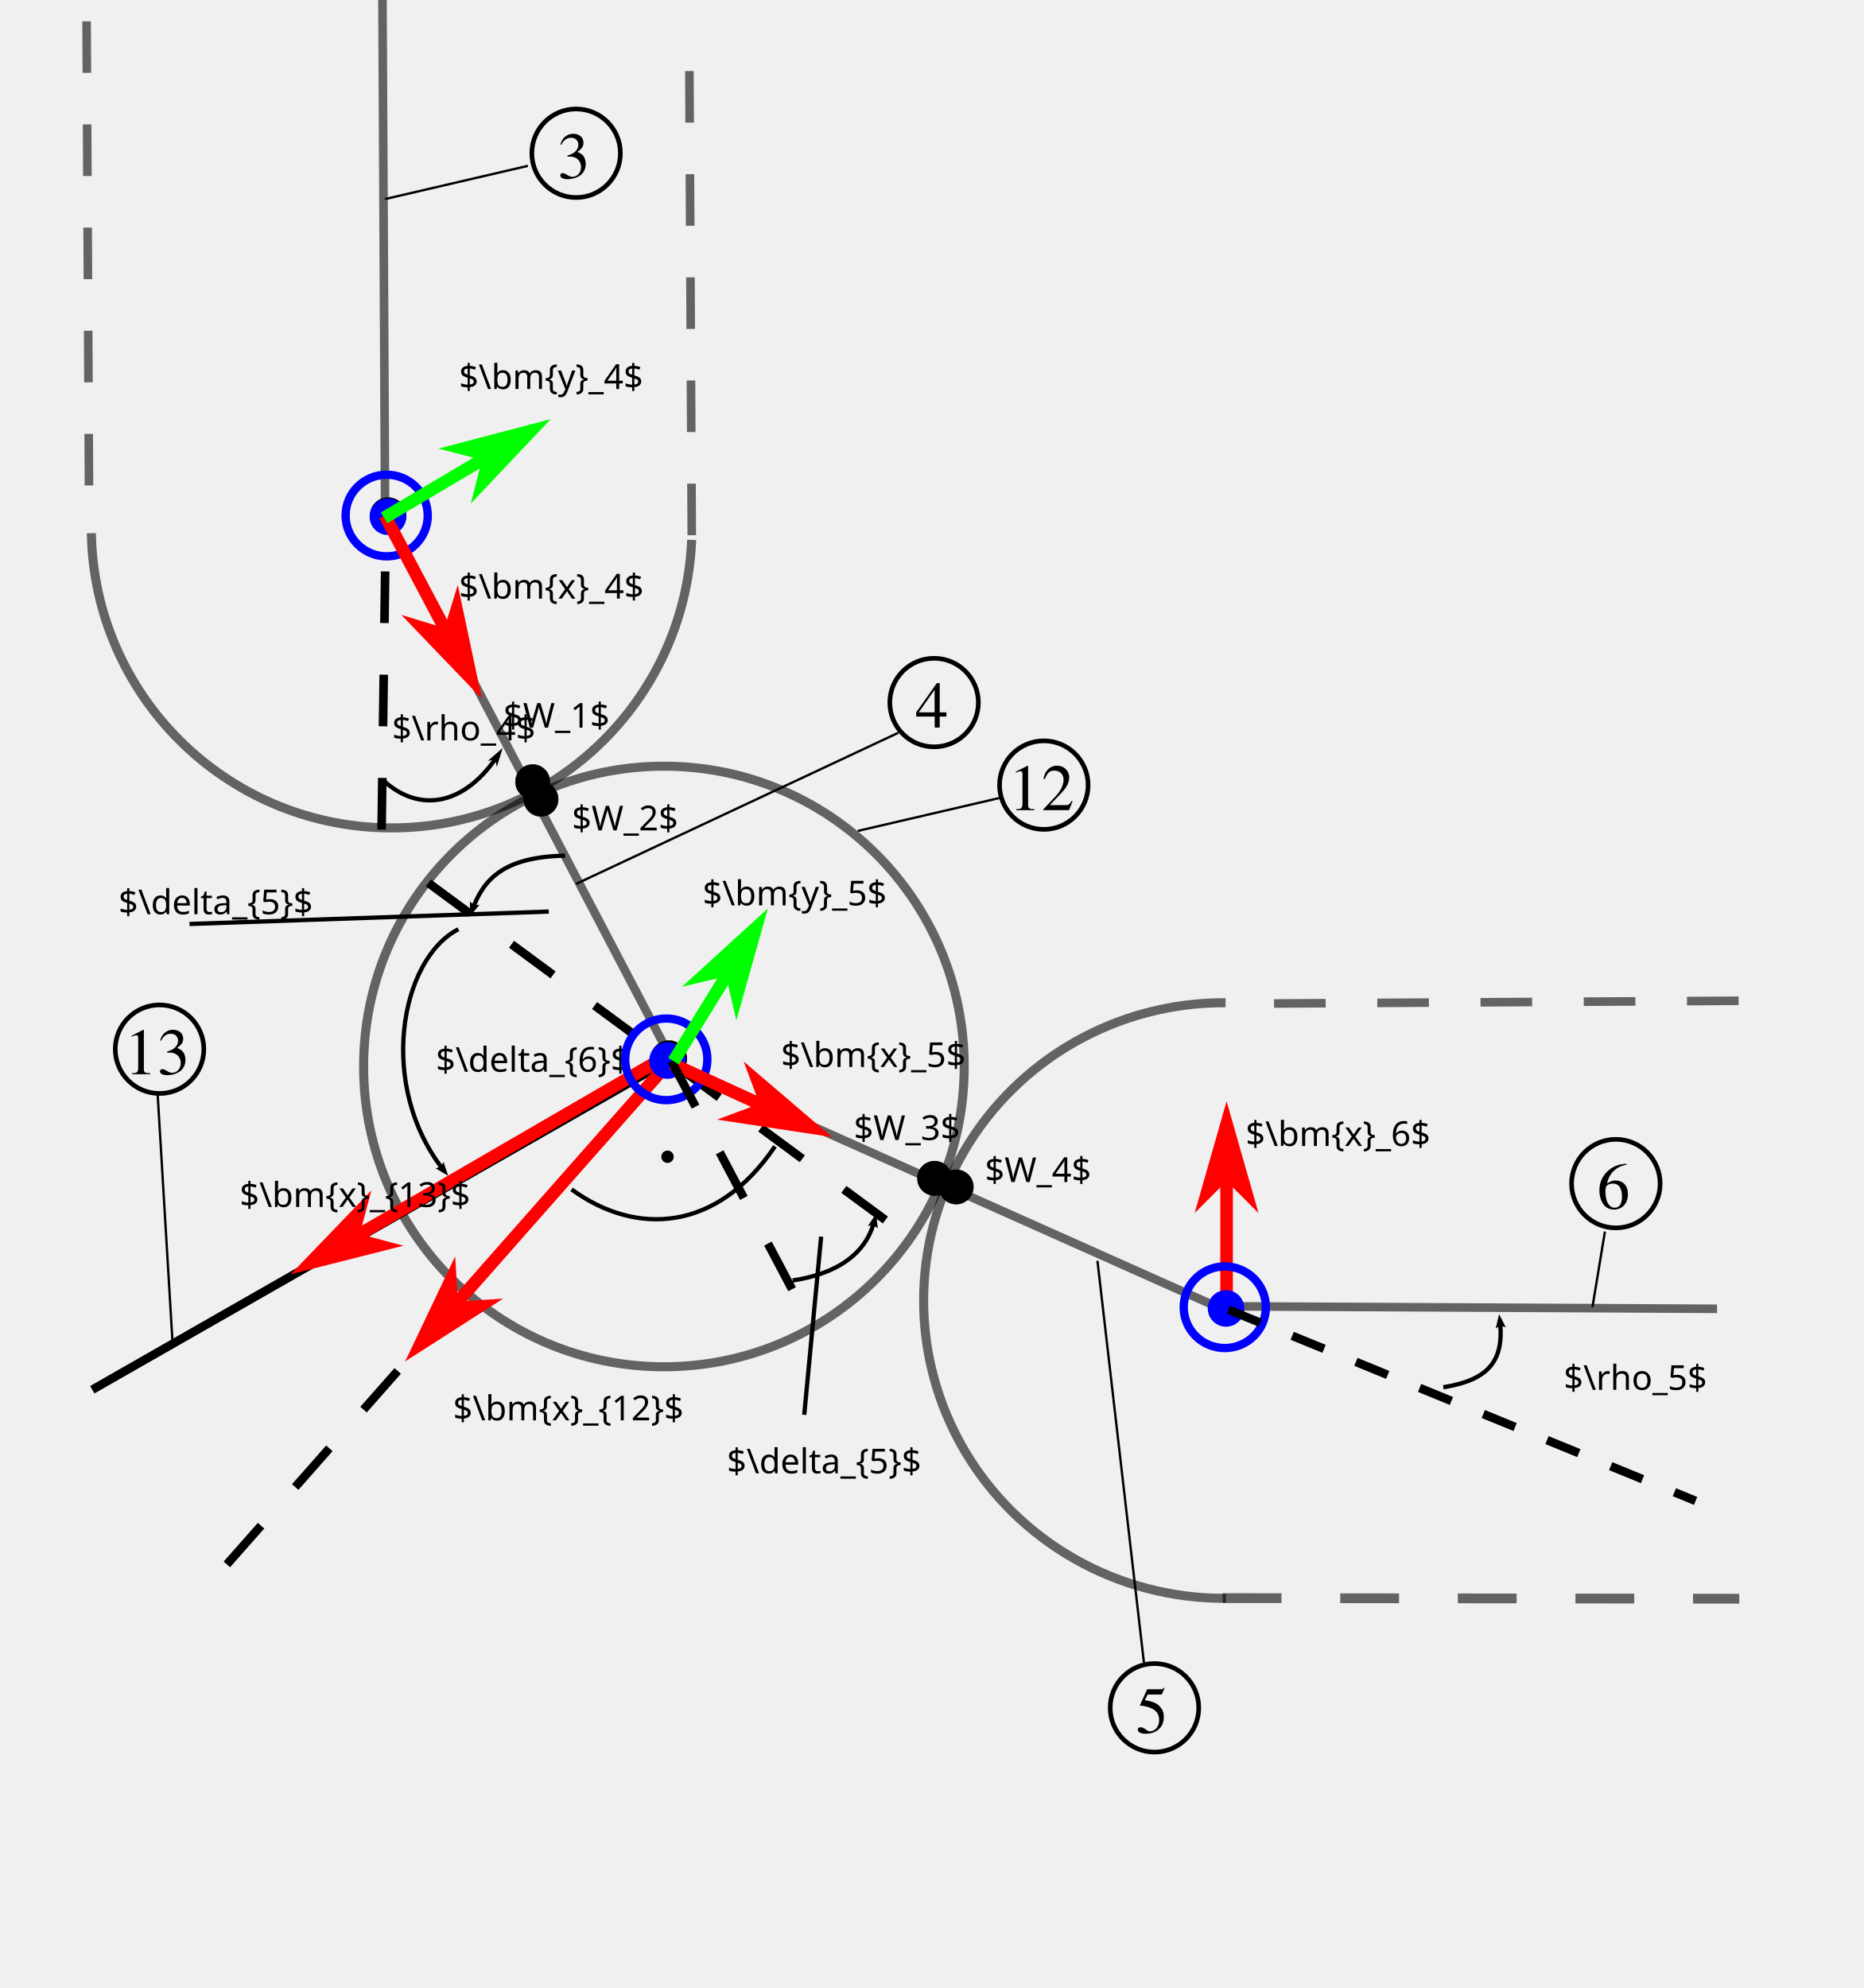
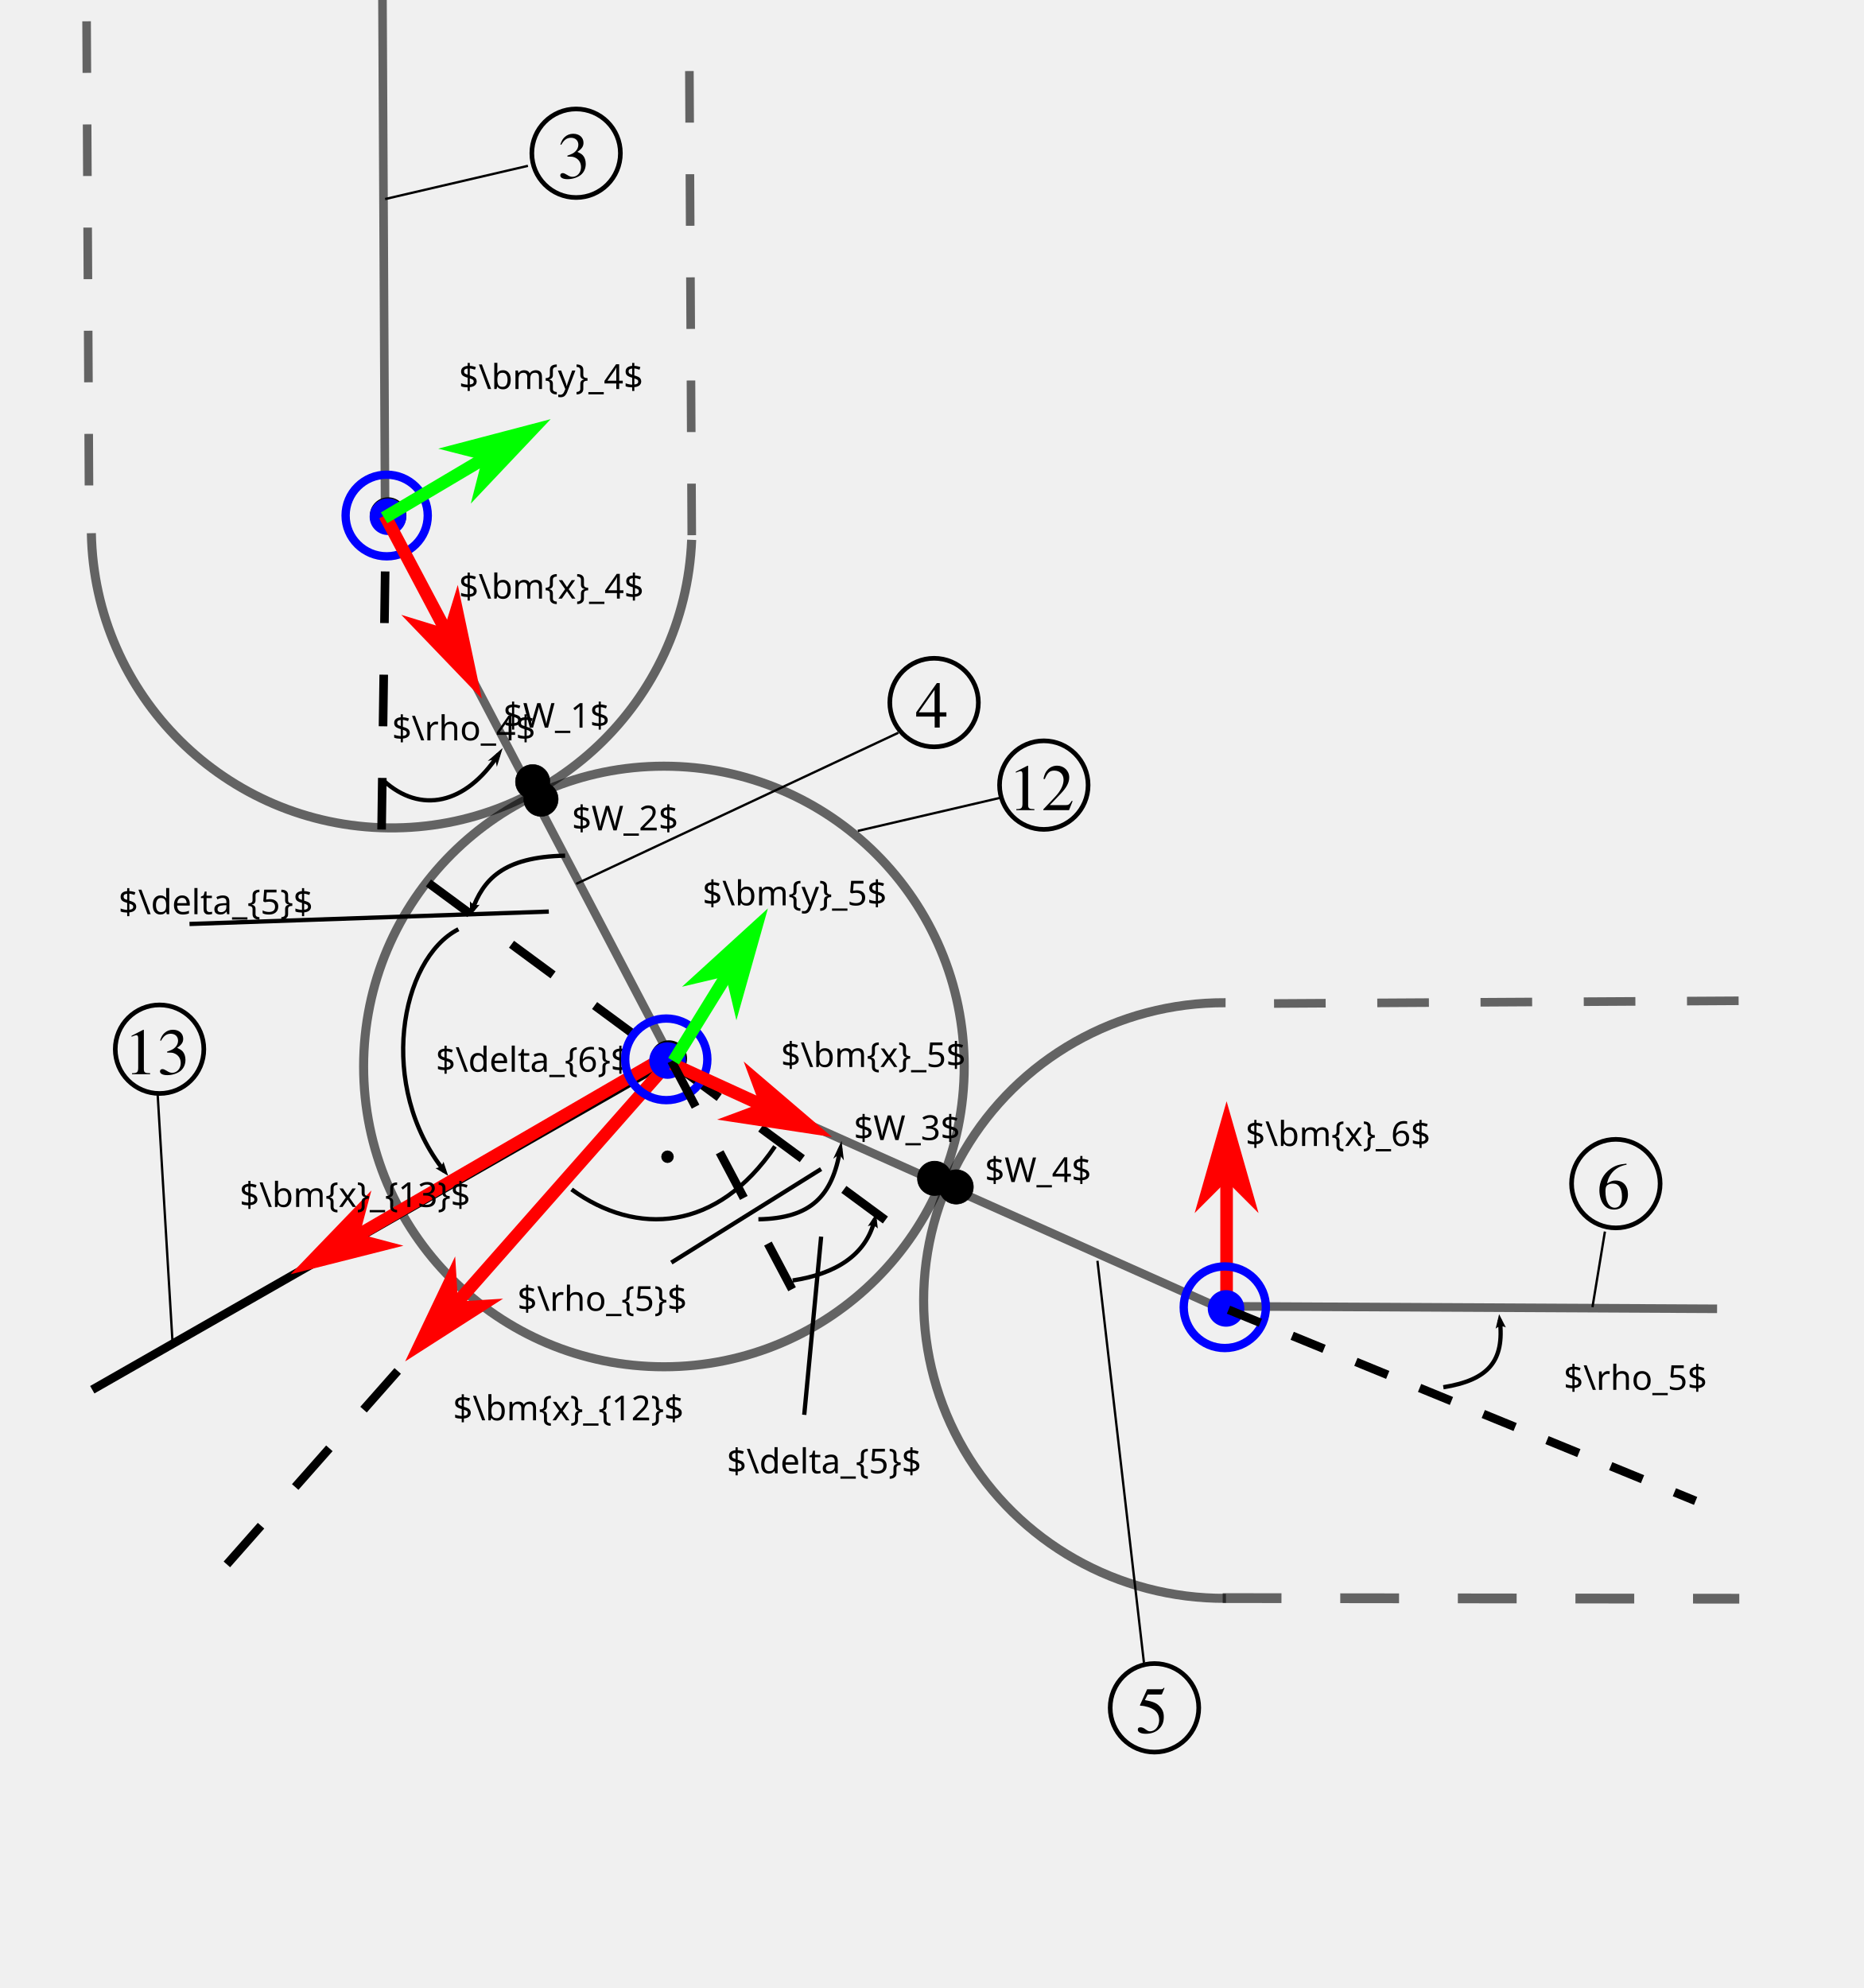
<svg xmlns="http://www.w3.org/2000/svg" width="75mm" height="80mm" id="svg2" version="1.1">
  <defs id="defs4">
    <marker style="overflow:visible" id="Arrow1Mend" refX="0" refY="0" orient="auto">
      <path transform="matrix(-0.4,0,0,-0.4,-4,0)" style="fill-rule:evenodd;stroke:#000000;stroke-width:1pt" d="M 0,0 5,-5 -12.5,0 5,5 0,0 Z" id="path4368" />
    </marker>
    <marker style="overflow:visible" id="Arrow2Sstart" refX="0" refY="0" orient="auto">
      <path transform="matrix(0.3,0,0,0.3,-0.69,0)" d="M 8.719,4.034 -2.207,0.016 8.719,-4.002 c -1.745,2.372 -1.735,5.617 -6e-7,8.035 z" style="fill-rule:evenodd;stroke-width:0.625;stroke-linejoin:round" id="path4389" />
    </marker>
    <marker style="overflow:visible" id="Arrow1Send" refX="0" refY="0" orient="auto">
      <path transform="matrix(-0.2,0,0,-0.2,-1.2,0)" style="fill-rule:evenodd;stroke:#000000;stroke-width:1pt" d="M 0,0 5,-5 -12.5,0 5,5 0,0 Z" id="path4374" />
    </marker>
    <marker style="overflow:visible" id="Arrow1Mend-4" refX="0" refY="0" orient="auto">
      <path transform="matrix(-0.4,0,0,-0.4,-4,0)" style="fill-rule:evenodd;stroke:#000000;stroke-width:1pt" d="M 0,0 5,-5 -12.5,0 5,5 0,0 Z" id="path4368-7" />
    </marker>
    <marker style="overflow:visible" id="Arrow1Mend-4L" refX="0" refY="0" orient="auto">
      <path transform="matrix(-0.4,0,0,-0.4,-4,0)" style="fill:#0000ff;fill-rule:evenodd;stroke:#0000ff;stroke-width:1pt" d="M 0,0 5,-5 -12.5,0 5,5 0,0 Z" id="path6569" />
    </marker>
    <marker style="overflow:visible" id="Arrow1Mendj" refX="0" refY="0" orient="auto">
      <path transform="matrix(-0.4,0,0,-0.4,-4,0)" style="fill:#ff0000;fill-rule:evenodd;stroke:#ff0000;stroke-width:1pt" d="M 0,0 5,-5 -12.5,0 5,5 0,0 Z" id="path6740" />
    </marker>
    <marker style="overflow:visible" id="Arrow1Mend-4L-5" refX="0" refY="0" orient="auto">
      <path transform="matrix(-0.4,0,0,-0.4,-4,0)" style="fill:#0000ff;fill-rule:evenodd;stroke:#0000ff;stroke-width:1pt" d="M 0,0 5,-5 -12.5,0 5,5 0,0 Z" id="path6569-0" />
    </marker>
    <marker style="overflow:visible" id="Arrow1Mendj-3" refX="0" refY="0" orient="auto">
      <path transform="matrix(-0.4,0,0,-0.4,-4,0)" style="fill:#ff0000;fill-rule:evenodd;stroke:#ff0000;stroke-width:1pt" d="M 0,0 5,-5 -12.5,0 5,5 0,0 Z" id="path6740-6" />
    </marker>
    <marker style="overflow:visible" id="Arrow1Mendj-6" refX="0" refY="0" orient="auto">
      <path transform="matrix(-0.4,0,0,-0.4,-4,0)" style="fill:#ff0000;fill-rule:evenodd;stroke:#ff0000;stroke-width:1pt" d="M 0,0 5,-5 -12.5,0 5,5 0,0 Z" id="path6740-1" />
    </marker>
    <marker style="overflow:visible" id="Arrow1Mend-4Lb" refX="0" refY="0" orient="auto">
      <path transform="matrix(-0.4,0,0,-0.4,-4,0)" style="fill:#00ff00;fill-rule:evenodd;stroke:#00ff00;stroke-width:1pt" d="M 0,0 5,-5 -12.5,0 5,5 0,0 Z" id="path3978" />
    </marker>
    <marker style="overflow:visible" id="Arrow1Mend-4Lb-8" refX="0" refY="0" orient="auto">
      <path transform="matrix(-0.4,0,0,-0.4,-4,0)" style="fill:#00ff00;fill-rule:evenodd;stroke:#00ff00;stroke-width:1pt" d="M 0,0 5,-5 -12.5,0 5,5 0,0 Z" id="path3978-2" />
    </marker>
    <marker style="overflow:visible" id="Arrow1Mendj-1" refX="0" refY="0" orient="auto">
      <path transform="matrix(-0.4,0,0,-0.4,-4,0)" style="fill:#ff0000;fill-rule:evenodd;stroke:#ff0000;stroke-width:1pt" d="M 0,0 5,-5 -12.5,0 5,5 0,0 Z" id="path6740-8" />
    </marker>
    <marker style="overflow:visible" id="Arrow1Mend-4Lb-89" refX="0" refY="0" orient="auto">
      <path transform="matrix(-0.4,0,0,-0.4,-4,0)" style="fill:#00ff00;fill-rule:evenodd;stroke:#00ff00;stroke-width:1pt" d="M 0,0 5,-5 -12.5,0 5,5 0,0 Z" id="path3978-6" />
    </marker>
    <marker style="overflow:visible" id="Arrow1Mendj-7" refX="0" refY="0" orient="auto">
      <path transform="matrix(-0.4,0,0,-0.4,-4,0)" style="fill:#ff0000;fill-rule:evenodd;stroke:#ff0000;stroke-width:1pt" d="M 0,0 5,-5 -12.5,0 5,5 0,0 Z" id="path6740-65" />
    </marker>
    <marker style="overflow:visible" id="Arrow1Mend-4Lb-83" refX="0" refY="0" orient="auto">
      <path transform="matrix(-0.4,0,0,-0.4,-4,0)" style="fill:#00ff00;fill-rule:evenodd;stroke:#00ff00;stroke-width:1pt" d="M 0,0 5,-5 -12.5,0 5,5 0,0 Z" id="path3978-69" />
    </marker>
    <marker style="overflow:visible" id="Arrow1Mendj-2" refX="0" refY="0" orient="auto">
      <path transform="matrix(-0.4,0,0,-0.4,-4,0)" style="fill:#ff0000;fill-rule:evenodd;stroke:#ff0000;stroke-width:1pt" d="M 0,0 5,-5 -12.5,0 5,5 0,0 Z" id="path6740-61" />
    </marker>
    <marker style="overflow:visible" id="Arrow1Mend-4Lb-4" refX="0" refY="0" orient="auto">
      <path transform="matrix(-0.4,0,0,-0.4,-4,0)" style="fill:#00ff00;fill-rule:evenodd;stroke:#00ff00;stroke-width:1pt" d="M 0,0 5,-5 -12.5,0 5,5 0,0 Z" id="path3978-65" />
    </marker>
    <marker style="overflow:visible" id="Arrow1Mendj-4" refX="0" refY="0" orient="auto">
      <path transform="matrix(-0.4,0,0,-0.4,-4,0)" style="fill:#ff0000;fill-rule:evenodd;stroke:#ff0000;stroke-width:1pt" d="M 0,0 5,-5 -12.5,0 5,5 0,0 Z" id="path6740-84" />
    </marker>
    <marker style="overflow:visible" id="Arrow1Mend-4Lb-1" refX="0" refY="0" orient="auto">
      <path transform="matrix(-0.4,0,0,-0.4,-4,0)" style="fill:#00ff00;fill-rule:evenodd;stroke:#00ff00;stroke-width:1pt" d="M 0,0 5,-5 -12.5,0 5,5 0,0 Z" id="path3978-66" />
    </marker>
    <marker style="overflow:visible" id="Arrow1Mendj-32" refX="0" refY="0" orient="auto">
      <path transform="matrix(-0.4,0,0,-0.4,-4,0)" style="fill:#ff0000;fill-rule:evenodd;stroke:#ff0000;stroke-width:1pt" d="M 0,0 5,-5 -12.5,0 5,5 0,0 Z" id="path6740-5" />
    </marker>
    <marker style="overflow:visible" id="Arrow1Mendj-78" refX="0" refY="0" orient="auto">
      <path transform="matrix(-0.4,0,0,-0.4,-4,0)" style="fill:#ff0000;fill-rule:evenodd;stroke:#ff0000;stroke-width:1pt" d="M 0,0 5,-5 -12.5,0 5,5 0,0 Z" id="path6740-7" />
    </marker>
    <marker style="overflow:visible" id="Arrow1Mendj-14" refX="0" refY="0" orient="auto">
      <path transform="matrix(-0.4,0,0,-0.4,-4,0)" style="fill:#ff0000;fill-rule:evenodd;stroke:#ff0000;stroke-width:1pt" d="M 0,0 5,-5 -12.5,0 5,5 0,0 Z" id="path6740-19" />
    </marker>
    <marker style="overflow:visible" id="Arrow1Mendj-0" refX="0" refY="0" orient="auto">
      <path transform="matrix(-0.4,0,0,-0.4,-4,0)" style="fill:#ff0000;fill-rule:evenodd;stroke:#ff0000;stroke-width:1pt" d="M 0,0 5,-5 -12.5,0 5,5 0,0 Z" id="path6740-58" />
    </marker>
    <marker style="overflow:visible" id="Arrow2Sstart-7" refX="0" refY="0" orient="auto">
      <path transform="matrix(0.3,0,0,0.3,-0.69,0)" d="M 8.719,4.034 -2.207,0.016 8.719,-4.002 c -1.745,2.372 -1.735,5.617 -6e-7,8.035 z" style="fill-rule:evenodd;stroke-width:0.625;stroke-linejoin:round" id="path4389-3" />
    </marker>
    <marker style="overflow:visible" id="Arrow2Sstart-8" refX="0" refY="0" orient="auto">
      <path transform="matrix(0.3,0,0,0.3,-0.69,0)" d="M 8.719,4.034 -2.207,0.016 8.719,-4.002 c -1.745,2.372 -1.735,5.617 -6e-7,8.035 z" style="fill-rule:evenodd;stroke-width:0.625;stroke-linejoin:round" id="path4389-4" />
    </marker>
    <marker style="overflow:visible" id="Arrow2Sstart-0" refX="0" refY="0" orient="auto">
      <path transform="matrix(0.3,0,0,0.3,-0.69,0)" d="M 8.719,4.034 -2.207,0.016 8.719,-4.002 c -1.745,2.372 -1.735,5.617 -6e-7,8.035 z" style="fill-rule:evenodd;stroke-width:0.625;stroke-linejoin:round" id="path4389-1" />
    </marker>
    <marker style="overflow:visible" id="Arrow1Mend-4L-4" refX="0" refY="0" orient="auto">
      <path transform="matrix(-0.4,0,0,-0.4,-4,0)" style="fill:#0000ff;fill-rule:evenodd;stroke:#0000ff;stroke-width:1pt" d="M 0,0 5,-5 -12.5,0 5,5 0,0 Z" id="path6569-5" />
    </marker>
    <marker style="overflow:visible" id="Arrow1Mend-4L-2" refX="0" refY="0" orient="auto">
      <path transform="matrix(-0.4,0,0,-0.4,-4,0)" style="fill:#0000ff;fill-rule:evenodd;stroke:#0000ff;stroke-width:1pt" d="M 0,0 5,-5 -12.5,0 5,5 0,0 Z" id="path6569-4" />
    </marker>
    <marker style="overflow:visible" id="Arrow1Mendj-16" refX="0" refY="0" orient="auto">
      <path transform="matrix(-0.4,0,0,-0.4,-4,0)" style="fill:#ff0000;fill-rule:evenodd;stroke:#ff0000;stroke-width:1pt" d="M 0,0 5,-5 -12.5,0 5,5 0,0 Z" id="path6740-0" />
    </marker>
    <marker style="overflow:visible" id="Arrow1Mend-4L-1" refX="0" refY="0" orient="auto">
      <path transform="matrix(-0.4,0,0,-0.4,-4,0)" style="fill:#0000ff;fill-rule:evenodd;stroke:#0000ff;stroke-width:1pt" d="M 0,0 5,-5 -12.5,0 5,5 0,0 Z" id="path6569-3" />
    </marker>
    <marker style="overflow:visible" id="Arrow1Mendj-8" refX="0" refY="0" orient="auto">
      <path transform="matrix(-0.4,0,0,-0.4,-4,0)" style="fill:#ff0000;fill-rule:evenodd;stroke:#ff0000;stroke-width:1pt" d="M 0,0 5,-5 -12.5,0 5,5 0,0 Z" id="path6740-9" />
    </marker>
    <marker style="overflow:visible" id="Arrow2Sstart-4" refX="0" refY="0" orient="auto">
      <path transform="matrix(0.3,0,0,0.3,-0.69,0)" d="M 8.719,4.034 -2.207,0.016 8.719,-4.002 c -1.745,2.372 -1.735,5.617 -6e-7,8.035 z" style="fill-rule:evenodd;stroke-width:0.625;stroke-linejoin:round" id="path4389-2" />
    </marker>
    <marker style="overflow:visible" id="Arrow1Mend-4L-7" refX="0" refY="0" orient="auto">
      <path transform="matrix(-0.4,0,0,-0.4,-4,0)" style="fill:#0000ff;fill-rule:evenodd;stroke:#0000ff;stroke-width:1pt" d="M 0,0 5,-5 -12.5,0 5,5 0,0 Z" id="path6569-7" />
    </marker>
    <marker style="overflow:visible" id="Arrow1Mend-4Lb-2" refX="0" refY="0" orient="auto">
      <path transform="matrix(-0.4,0,0,-0.4,-4,0)" style="fill:#00ff00;fill-rule:evenodd;stroke:#00ff00;stroke-width:1pt" d="M 0,0 5,-5 -12.5,0 5,5 0,0 Z" id="path3978-5" />
    </marker>
    <marker style="overflow:visible" id="Arrow1Mend-4L-25" refX="0" refY="0" orient="auto">
      <path transform="matrix(-0.4,0,0,-0.4,-4,0)" style="fill:#0000ff;fill-rule:evenodd;stroke:#0000ff;stroke-width:1pt" d="M 0,0 5,-5 -12.5,0 5,5 0,0 Z" id="path6569-71" />
    </marker>
    <marker style="overflow:visible" id="Arrow1Mendj-02" refX="0" refY="0" orient="auto">
      <path transform="matrix(-0.4,0,0,-0.4,-4,0)" style="fill:#ff0000;fill-rule:evenodd;stroke:#ff0000;stroke-width:1pt" d="M 0,0 5,-5 -12.5,0 5,5 0,0 Z" id="path6740-98" />
    </marker>
    <marker style="overflow:visible" id="Arrow1Mend-4Lb-12" refX="0" refY="0" orient="auto">
      <path transform="matrix(-0.4,0,0,-0.4,-4,0)" style="fill:#00ff00;fill-rule:evenodd;stroke:#00ff00;stroke-width:1pt" d="M 0,0 5,-5 -12.5,0 5,5 0,0 Z" id="path3978-3" />
    </marker>
    <marker style="overflow:visible" id="Arrow1Mend-4L-3" refX="0" refY="0" orient="auto">
      <path transform="matrix(-0.4,0,0,-0.4,-4,0)" style="fill:#0000ff;fill-rule:evenodd;stroke:#0000ff;stroke-width:1pt" d="M 0,0 5,-5 -12.5,0 5,5 0,0 Z" id="path6569-6" />
    </marker>
    <marker style="overflow:visible" id="Arrow1Mendj-9" refX="0" refY="0" orient="auto">
      <path transform="matrix(-0.4,0,0,-0.4,-4,0)" style="fill:#ff0000;fill-rule:evenodd;stroke:#ff0000;stroke-width:1pt" d="M 0,0 5,-5 -12.5,0 5,5 0,0 Z" id="path6740-12" />
    </marker>
    <marker style="overflow:visible" id="Arrow2Sstart-71" refX="0" refY="0" orient="auto">
      <path transform="matrix(0.3,0,0,0.3,-0.69,0)" d="M 8.719,4.034 -2.207,0.016 8.719,-4.002 c -1.745,2.372 -1.735,5.617 -6e-7,8.035 z" style="fill-rule:evenodd;stroke-width:0.625;stroke-linejoin:round" id="path4389-31" />
    </marker>
    <marker style="overflow:visible" id="Arrow2Sstart-49" refX="0" refY="0" orient="auto">
      <path transform="matrix(0.3,0,0,0.3,-0.69,0)" d="M 8.719,4.034 -2.207,0.016 8.719,-4.002 c -1.745,2.372 -1.735,5.617 -6e-7,8.035 z" style="fill-rule:evenodd;stroke-width:0.625;stroke-linejoin:round" id="path4389-24" />
    </marker>
    <marker style="overflow:visible" id="Arrow1Mendj-5" refX="0" refY="0" orient="auto">
      <path transform="matrix(-0.4,0,0,-0.4,-4,0)" style="fill:#ff0000;fill-rule:evenodd;stroke:#ff0000;stroke-width:1pt" d="M 0,0 5,-5 -12.5,0 5,5 0,0 Z" id="path6740-91" />
    </marker>
    <marker style="overflow:visible" id="Arrow1Mendj-96" refX="0" refY="0" orient="auto">
      <path transform="matrix(-0.4,0,0,-0.4,-4,0)" style="fill:#ff0000;fill-rule:evenodd;stroke:#ff0000;stroke-width:1pt" d="M 0,0 5,-5 -12.5,0 5,5 0,0 Z" id="path6740-06" />
    </marker>
    <marker style="overflow:visible" id="Arrow1Send-1" refX="0" refY="0" orient="auto">
      <path transform="matrix(-0.2,0,0,-0.2,-1.2,0)" style="fill-rule:evenodd;stroke:#000000;stroke-width:1pt" d="M 0,0 5,-5 -12.5,0 5,5 0,0 Z" id="path4374-3" />
    </marker>
    <marker style="overflow:visible" id="Arrow1Mendj-58" refX="0" refY="0" orient="auto">
      <path transform="matrix(-0.4,0,0,-0.4,-4,0)" style="fill:#ff0000;fill-rule:evenodd;stroke:#ff0000;stroke-width:1pt" d="M 0,0 5,-5 -12.5,0 5,5 0,0 Z" id="path6740-57" />
    </marker>
    <marker style="overflow:visible" id="Arrow1Mendj-55" refX="0" refY="0" orient="auto">
      <path transform="matrix(-0.4,0,0,-0.4,-4,0)" style="fill:#ff0000;fill-rule:evenodd;stroke:#ff0000;stroke-width:1pt" d="M 0,0 5,-5 -12.5,0 5,5 0,0 Z" id="path6740-3" />
    </marker>
    <marker style="overflow:visible" id="Arrow1Mendj-33" refX="0" refY="0" orient="auto">
      <path transform="matrix(-0.4,0,0,-0.4,-4,0)" style="fill:#ff0000;fill-rule:evenodd;stroke:#ff0000;stroke-width:1pt" d="M 0,0 5,-5 -12.5,0 5,5 0,0 Z" id="path6740-618" />
    </marker>
    <marker style="overflow:visible" id="Arrow2Sstart-5" refX="0" refY="0" orient="auto">
      <path transform="matrix(0.3,0,0,0.3,-0.69,0)" d="M 8.719,4.034 -2.207,0.016 8.719,-4.002 c -1.745,2.372 -1.735,5.617 -6e-7,8.035 z" style="fill-rule:evenodd;stroke-width:0.625;stroke-linejoin:round" id="path4389-42" />
    </marker>
    <marker style="overflow:visible" id="Arrow2Sstart-9" refX="0" refY="0" orient="auto">
      <path transform="matrix(0.3,0,0,0.3,-0.69,0)" d="M 8.719,4.034 -2.207,0.016 8.719,-4.002 c -1.745,2.372 -1.735,5.617 -6e-7,8.035 z" style="fill-rule:evenodd;stroke-width:0.625;stroke-linejoin:round" id="path4389-49" />
    </marker>
    <marker style="overflow:visible" id="Arrow2Sstart-6" refX="0" refY="0" orient="auto">
      <path transform="matrix(0.3,0,0,0.3,-0.69,0)" d="M 8.719,4.034 -2.207,0.016 8.719,-4.002 c -1.745,2.372 -1.735,5.617 -6e-7,8.035 z" style="fill-rule:evenodd;stroke-width:0.625;stroke-linejoin:round" id="path4389-39" />
    </marker>
    <marker style="overflow:visible" id="Arrow1Mendj-87" refX="0" refY="0" orient="auto">
      <path transform="matrix(-0.4,0,0,-0.4,-4,0)" style="fill:#ff0000;fill-rule:evenodd;stroke:#ff0000;stroke-width:1pt" d="M 0,0 5,-5 -12.5,0 5,5 0,0 Z" id="path6740-90" />
    </marker>
    <marker style="overflow:visible" id="Arrow1Mend-4Lb-2-7" refX="0" refY="0" orient="auto">
      <path transform="matrix(-0.4,0,0,-0.4,-4,0)" style="fill:#00ff00;fill-rule:evenodd;stroke:#00ff00;stroke-width:1pt" d="M 0,0 5,-5 -12.5,0 5,5 0,0 Z" id="path3978-5-3" />
+     </marker>
+     <marker style="overflow:visible" id="Arrow1Send-3" refX="0" refY="0" orient="auto">
+       <path transform="matrix(-0.2,0,0,-0.2,-1.2,0)" style="fill-rule:evenodd;stroke:#000000;stroke-width:1pt" d="M 0,0 5,-5 -12.5,0 5,5 0,0 Z" id="path4374-6" />
    </marker>
  </defs>
  <g transform="translate(0,-768.8976)" id="layer1">
    <path id="path4008-0-9" d="m 185.889,967.577 75.261,0.383" style="fill:none;stroke:#000000;stroke-width:1.307;stroke-linecap:butt;stroke-linejoin:miter;stroke-miterlimit:4;stroke-dasharray:none;stroke-opacity:0.588" />
    <path transform="translate(0,2.5390623e-6)" d="m 70,57.362 a 5,5 0 0 1 -1.694,3.751 L 65,57.362 Z" id="path3006" style="fill:#ffffeb;fill-opacity:1;stroke:#ffffff;stroke-width:0.5;stroke-miterlimit:4;stroke-dasharray:none;stroke-opacity:1" />
    <circle style="fill:none;stroke:#000000;stroke-width:1.378;stroke-miterlimit:4;stroke-dasharray:none;stroke-dashoffset:0;stroke-opacity:0.588" id="path3344" cx="100.974" cy="931.102" r="45.673" />
    <path id="path4008-0" d="m 102.16,930.64 84.513,37.722" style="fill:none;stroke:#000000;stroke-width:1.307;stroke-linecap:butt;stroke-linejoin:miter;stroke-miterlimit:4;stroke-dasharray:none;stroke-opacity:0.588" />
    <path id="path4008-0-2" d="m 58.579,846.905 43.685,83.352" style="fill:none;stroke:#000000;stroke-width:1.307;stroke-linecap:butt;stroke-linejoin:miter;stroke-miterlimit:4;stroke-dasharray:none;stroke-opacity:0.588" />
    <path style="fill:none;stroke:#000000;stroke-width:1.378;stroke-miterlimit:4;stroke-dasharray:none;stroke-dashoffset:0;stroke-opacity:0.588" id="path3344-5" d="M 105.195,851.003 A 45.673,45.673 0 0 1 59.054,894.814 45.673,45.673 0 0 1 13.894,849.992" />
    <path id="path4010-6-1" d="M 102.01,929.989 14.035,980.266" style="fill:#0000ff;fill-opacity:1;stroke:#000000;stroke-width:1.308px;stroke-linecap:butt;stroke-linejoin:miter;stroke-opacity:1" />
    <path id="path4022-9" d="m 65.159,903.192 71.466,52.712" style="fill:none;stroke:#000000;stroke-width:1.308;stroke-linecap:butt;stroke-linejoin:miter;stroke-miterlimit:4;stroke-dasharray:7.851, 7.851;stroke-dashoffset:0;stroke-opacity:1" />
    <path id="path4030-2" d="m 71.78,907.405 c 1.688,-4.649 4.629,-8.186 14.168,-8.364" style="fill:none;stroke:#000000;stroke-width:0.649;stroke-linecap:butt;stroke-linejoin:miter;stroke-miterlimit:4;stroke-dasharray:none;stroke-opacity:1;marker-start:url(#Arrow2Sstart)" />
    <text id="text4036-6-0-4-4-5-6-3-3-4-0-0" y="907.944" x="18.015" style="font-style:normal;font-weight:normal;font-size:52.338px;line-height:125%;font-family:Sans;letter-spacing:0px;word-spacing:0px;fill:#000000;fill-opacity:1;stroke:none" xml:space="preserve">
      <tspan style="font-size:5.234px" y="907.944" x="18.015" id="tspan4038-88-5-8-0-9-8-8-14-5-9-6">$\delta_{5}$</tspan>
    </text>
    <text id="text4036-6-0-4-4-5-6-3-3-4-0-0-8" y="931.905" x="66.279" style="font-style:normal;font-weight:normal;font-size:52.338px;line-height:125%;font-family:Sans;letter-spacing:0px;word-spacing:0px;fill:#000000;fill-opacity:1;stroke:none" xml:space="preserve">
      <tspan style="font-size:5.234px" y="931.905" x="66.279" id="tspan4038-88-5-8-0-9-8-8-14-5-9-6-7">$\delta_{6}$</tspan>
    </text>
    <path id="path4030-2-4" d="M 67.615,947.055 C 57.301,934.172 60.839,914.774 69.718,910.228" style="fill:none;stroke:#000000;stroke-width:0.649;stroke-linecap:butt;stroke-linejoin:miter;stroke-miterlimit:4;stroke-dasharray:none;stroke-opacity:1;marker-start:url(#Arrow2Sstart)" />
    <path id="path4022-9-8" d="M 102.058,930.325 31.321,1010.438" style="fill:none;stroke:#000000;stroke-width:1.308;stroke-linecap:butt;stroke-linejoin:miter;stroke-miterlimit:4;stroke-dasharray:7.851, 7.851;stroke-dashoffset:0;stroke-opacity:1" />
    <path id="path5926-4-7-2-1-1-6-0-4-7-2" d="M 101.995,930.18 64.114,973.13" style="fill:none;stroke:#ff0000;stroke-width:1.914px;stroke-linecap:butt;stroke-linejoin:miter;stroke-opacity:1;marker-end:url(#Arrow1Mendj)" />
    <path id="path5926-4-7-2-1-1-6-0-4-7-2-4" d="M 101.546,929.421 47.474,960.806" style="fill:none;stroke:#ff0000;stroke-width:1.914px;stroke-linecap:butt;stroke-linejoin:miter;stroke-opacity:1;marker-end:url(#Arrow1Mendj)" />
    <text id="text4036-6-0-4-4-5-6-3-3-4-0-09" y="952.469" x="36.442" style="font-style:normal;font-weight:normal;font-size:52.338px;line-height:125%;font-family:Sans;letter-spacing:0px;word-spacing:0px;fill:#000000;fill-opacity:1;stroke:none" xml:space="preserve">
      <tspan style="font-size:5.234px" y="952.469" x="36.442" id="tspan4038-88-5-8-0-9-8-8-14-5-9-4">$\bm{x}_{13}$</tspan>
    </text>
    <text id="text4036-6-0-4-4-5-6-3-3-4-0-09-5" y="984.923" x="68.896" style="font-style:normal;font-weight:normal;font-size:52.338px;line-height:125%;font-family:Sans;letter-spacing:0px;word-spacing:0px;fill:#000000;fill-opacity:1;stroke:none" xml:space="preserve">
      <tspan style="font-size:5.234px" y="984.923" x="68.896" id="tspan4038-88-5-8-0-9-8-8-14-5-9-4-4">$\bm{x}_{12}$</tspan>
    </text>
    <circle id="path3012-8-2-3-0-0-6-6-06-6" style="fill:#000000;fill-opacity:1;stroke:#000000;stroke-width:0.513;stroke-miterlimit:4;stroke-dasharray:none;stroke-opacity:1" cx="101.715" cy="929.903" r="2.525" />
    <circle id="path3012-8-2-3-0-0-6-6-06-6-6" style="fill:#000000;fill-opacity:1;stroke:#000000;stroke-width:0.513;stroke-miterlimit:4;stroke-dasharray:none;stroke-opacity:1" cx="59.028" cy="847.316" r="2.525" />
    <path id="path4008-0-2-3" d="m 58.168,768.466 0.399,78.065" style="fill:none;stroke:#000000;stroke-width:1.307;stroke-linecap:butt;stroke-linejoin:miter;stroke-miterlimit:4;stroke-dasharray:none;stroke-opacity:0.588" />
    <path id="path4022-99" d="M 58.037,895.063 58.698,847.151" style="fill:none;stroke:#000000;stroke-width:1.308;stroke-linecap:butt;stroke-linejoin:miter;stroke-miterlimit:4;stroke-dasharray:7.851, 7.851;stroke-dashoffset:0;stroke-opacity:1" />
    <text id="text4036-4-0-1-7-8-6-0-3-5" y="881.504" x="59.623" style="font-style:normal;font-weight:normal;font-size:52.338px;line-height:125%;font-family:Sans;letter-spacing:0px;word-spacing:0px;fill:#000000;fill-opacity:1;stroke:none" xml:space="preserve">
      <tspan style="font-size:5.234px" y="881.504" x="59.623" id="tspan4038-5-9-7-8-5-2-8-9-2">$\rho_4$</tspan>
    </text>
    <path id="path4032-0" d="m 58.305,887.598 c 5.622,5.151 12.54,3.667 17.513,-3.965" style="fill:none;stroke:#000000;stroke-width:0.649;stroke-linecap:butt;stroke-linejoin:miter;stroke-miterlimit:4;stroke-dasharray:none;stroke-opacity:1;marker-end:url(#Arrow1Send)" />
    <ellipse id="path3012-8-2-3-0-0-6-32-0-2-9" style="fill:#000000;fill-opacity:0;stroke:#0000ff;stroke-width:1.265;stroke-miterlimit:4;stroke-dasharray:none;stroke-opacity:1" cx="58.81" cy="847.305" rx="6.248" ry="6.207" />
    <circle id="path3012-8-2-3-0-0-6-6-0-7-9-9" style="fill:#0000ff;fill-opacity:1;stroke:#0000ff;stroke-width:0.513;stroke-miterlimit:4;stroke-dasharray:none;stroke-opacity:1" cx="58.999" cy="847.485" r="2.525" />
    <ellipse id="path3012-8-2-3-0-0-6-32-0-2-1" style="fill:#000000;fill-opacity:0;stroke:#0000ff;stroke-width:1.265;stroke-miterlimit:4;stroke-dasharray:none;stroke-opacity:1" cx="101.334" cy="930.017" rx="6.248" ry="6.207" />
    <circle id="path3012-8-2-3-0-0-6-6-0-7-9-3" style="fill:#0000ff;fill-opacity:1;stroke:#0000ff;stroke-width:0.513;stroke-miterlimit:4;stroke-dasharray:none;stroke-opacity:1" cx="101.524" cy="930.197" r="2.525" />
    <path style="fill:none;stroke:#000000;stroke-width:1.378;stroke-miterlimit:4;stroke-dasharray:none;stroke-dashoffset:0;stroke-opacity:0.588" id="path3344-5-4" d="m 186.454,1011.993 a 45.673,45.294 0 0 1 -39.799,-22.543 45.673,45.294 0 0 1 -0.028,-45.453 45.673,45.294 0 0 1 39.771,-22.591" />
    <path id="path5926-4-7-2-1-1-6-0-4-0-3" d="m 186.55,966.632 0.003,-26.468" style="fill:none;stroke:#ff0000;stroke-width:1.914px;stroke-linecap:butt;stroke-linejoin:miter;stroke-opacity:1;marker-end:url(#Arrow1Mendj)" />
    <ellipse id="path3012-8-2-3-0-0-6-32-0-5-3" style="fill:#000000;fill-opacity:0;stroke:#0000ff;stroke-width:1.265;stroke-miterlimit:4;stroke-dasharray:none;stroke-opacity:1" cx="186.278" cy="967.719" rx="6.248" ry="6.207" />
    <circle id="path3012-8-2-3-0-0-6-6-0-7-6-8" style="fill:#0000ff;fill-opacity:1;stroke:#0000ff;stroke-width:0.513;stroke-miterlimit:4;stroke-dasharray:none;stroke-opacity:1" cx="186.468" cy="967.899" r="2.525" />
    <path id="path5926-4-7-2-1-1-6-0-8" d="m 58.525,847.29 12.995,24.544" style="fill:none;stroke:#ff0000;stroke-width:1.914px;stroke-linecap:butt;stroke-linejoin:miter;stroke-opacity:1;marker-end:url(#Arrow1Mendj)" />
    <text id="text4036-6-0-4-4-5-6-3-3-6" y="859.949" x="69.797" style="font-style:normal;font-weight:normal;font-size:52.338px;line-height:125%;font-family:Sans;letter-spacing:0px;word-spacing:0px;fill:#000000;fill-opacity:1;stroke:none" xml:space="preserve">
      <tspan style="font-size:5.234px" y="859.949" x="69.797" id="tspan4038-88-5-8-0-9-8-8-14-0">$\bm{x}_4$</tspan>
    </text>
    <path id="path5926-4-7-2-1-1-6-0-4-70" d="m 102.186,930.693 20.936,9.577" style="fill:none;stroke:#ff0000;stroke-width:1.914px;stroke-linecap:butt;stroke-linejoin:miter;stroke-opacity:1;marker-end:url(#Arrow1Mendj)" />
    <text id="text4036-6-0-4-4-5-6-3-3-4-5" y="931.183" x="118.774" style="font-style:normal;font-weight:normal;font-size:52.338px;line-height:125%;font-family:Sans;letter-spacing:0px;word-spacing:0px;fill:#000000;fill-opacity:1;stroke:none" xml:space="preserve">
      <tspan style="font-size:5.234px" y="931.183" x="118.774" id="tspan4038-88-5-8-0-9-8-8-14-5-1">$\bm{x}_5$</tspan>
    </text>
    <text id="text4036-6-0-4-4-5-6-3-3-4-9-1" y="943.197" x="189.437" style="font-style:normal;font-weight:normal;font-size:52.338px;line-height:125%;font-family:Sans;letter-spacing:0px;word-spacing:0px;fill:#000000;fill-opacity:1;stroke:none" xml:space="preserve">
      <tspan style="font-size:5.234px" y="943.197" x="189.437" id="tspan4038-88-5-8-0-9-8-8-14-5-5-0">$\bm{x}_6$</tspan>
    </text>
    <path id="path4020-3" d="m 186.841,968.099 71.043,29.078" style="fill:none;stroke:#000000;stroke-width:1.308;stroke-linecap:butt;stroke-linejoin:miter;stroke-miterlimit:4;stroke-dasharray:5.234, 5.234;stroke-dashoffset:0;stroke-opacity:1" />
    <text id="text4036-4-0-1-7-8-6-00" y="980.286" x="237.818" style="font-style:normal;font-weight:normal;font-size:52.338px;line-height:125%;font-family:Sans;letter-spacing:0px;word-spacing:0px;fill:#000000;fill-opacity:1;stroke:none" xml:space="preserve">
      <tspan style="font-size:5.234px" y="980.286" x="237.818" id="tspan4038-5-9-7-8-5-2-4">$\rho_5$</tspan>
    </text>
    <path id="path4030-4" d="m 228.105,969.645 c 0.747,6.294 -1.766,9.152 -8.591,10.243" style="fill:none;stroke:#000000;stroke-width:0.649;stroke-linecap:butt;stroke-linejoin:miter;stroke-miterlimit:4;stroke-dasharray:none;stroke-opacity:1;marker-start:url(#Arrow2Sstart)" />
    <path id="path4022-9-1" d="m 102.12,930.274 21.933,41.497" style="fill:none;stroke:#000000;stroke-width:1.308;stroke-linecap:butt;stroke-linejoin:miter;stroke-miterlimit:4;stroke-dasharray:7.851, 7.851;stroke-dashoffset:0;stroke-opacity:1" />
    <path id="path4030-2-3" d="m 133.037,954.355 c -1.29,5.475 -6.026,8.313 -12.479,9.294" style="fill:none;stroke:#000000;stroke-width:0.649;stroke-linecap:butt;stroke-linejoin:miter;stroke-miterlimit:4;stroke-dasharray:none;stroke-opacity:1;marker-start:url(#Arrow2Sstart)" />
    <text id="text4036-6-0-4-4-5-6-3-3-4-0-0-3" y="992.981" x="110.544" style="font-style:normal;font-weight:normal;font-size:52.338px;line-height:125%;font-family:Sans;letter-spacing:0px;word-spacing:0px;fill:#000000;fill-opacity:1;stroke:none" xml:space="preserve">
      <tspan style="font-size:5.234px" y="992.981" x="110.544" id="tspan4038-88-5-8-0-9-8-8-14-5-9-6-4">$\delta_{5}$</tspan>
    </text>
    <path id="path4030-9-1" d="m 117.864,943.254 c -8.766,12.97 -21.055,13.738 -30.93,6.546" style="fill:none;stroke:#000000;stroke-width:0.649;stroke-linecap:butt;stroke-linejoin:miter;stroke-miterlimit:4;stroke-dasharray:none;stroke-opacity:1;marker-start:none" />
    <circle style="fill:#000000;fill-opacity:1;stroke:#000000;stroke-width:1.159;stroke-miterlimit:4;stroke-dasharray:none;stroke-opacity:1" id="path4434-5" cx="101.521" cy="944.83" r="0.372" />
    <path style="fill:none;stroke:#000000;stroke-width:0.649;stroke-linecap:butt;stroke-linejoin:miter;stroke-miterlimit:4;stroke-dasharray:none;stroke-opacity:1" d="m 124.886,956.98 -2.57,27.103" id="path5244" />
    <path style="fill:none;stroke:#000000;stroke-width:0.649;stroke-linecap:butt;stroke-linejoin:miter;stroke-miterlimit:4;stroke-dasharray:none;stroke-opacity:1" d="m 83.469,907.541 -54.649,1.888" id="path5244-6" />
    <path style="fill:none;stroke:#000000;stroke-width:0.354;stroke-linecap:butt;stroke-linejoin:miter;stroke-miterlimit:4;stroke-dasharray:none;stroke-opacity:1" d="m 242.197,967.7 1.894,-11.49" id="path4451-2-7-6" />
    <path style="fill:none;stroke:#000000;stroke-width:0.354;stroke-linecap:butt;stroke-linejoin:miter;stroke-miterlimit:4;stroke-dasharray:none;stroke-opacity:1" d="M 58.574,799.17 80.292,794.12" id="path4451-2-7-6-5" />
    <path id="path4022-99-3-6" d="m 193.768,921.523 70.661,-0.412" style="fill:none;stroke:#000000;stroke-width:1.308;stroke-linecap:butt;stroke-linejoin:miter;stroke-miterlimit:4;stroke-dasharray:7.851, 7.851;stroke-dashoffset:0;stroke-opacity:0.588" />
    <path id="path4022-99-3-6-2" d="m 185.955,1011.958 78.572,0.096" style="fill:none;stroke:#000000;stroke-width:1.49;stroke-linecap:butt;stroke-linejoin:miter;stroke-miterlimit:4;stroke-dasharray:8.942, 8.942;stroke-dashoffset:0;stroke-opacity:0.588" />
    <text id="text4036-4-0-1-7-8-6-2-8-0-9-3-9" y="892.114" x="153.383" style="font-style:normal;font-weight:normal;font-size:25.862px;line-height:125%;font-family:Sans;letter-spacing:0px;word-spacing:0px;fill:#000000;fill-opacity:1;stroke:none" xml:space="preserve">
      <tspan style="font-style:normal;font-variant:normal;font-weight:normal;font-stretch:normal;font-size:10px;font-family:times;-inkscape-font-specification:times" y="892.114" x="153.383" id="tspan4038-5-9-7-8-5-2-6-7-2-7-6-1">12</tspan>
    </text>
    <circle cy="888.308" cx="158.755" id="path3012-3-1-9-3-3-7-2" style="fill:none;stroke:#000000;stroke-width:0.705;stroke-miterlimit:4;stroke-dasharray:none;stroke-opacity:1" r="6.734" />
    <path style="fill:none;stroke:#000000;stroke-width:0.354;stroke-linecap:butt;stroke-linejoin:miter;stroke-miterlimit:4;stroke-dasharray:none;stroke-opacity:1" d="m 130.466,895.275 21.718,-5.051" id="path4451-2-7-6-5-7" />
    <path style="fill:none;stroke:#000000;stroke-width:0.354;stroke-linecap:butt;stroke-linejoin:miter;stroke-miterlimit:4;stroke-dasharray:none;stroke-opacity:1" d="m 166.909,960.659 7.071,61.114" id="path4451-2-7-6-5-7-6" />
    <path style="fill:none;stroke:#000000;stroke-width:0.354;stroke-linecap:butt;stroke-linejoin:miter;stroke-miterlimit:4;stroke-dasharray:none;stroke-opacity:1" d="M 87.637,903.325 136.63,880.344" id="path4451-2-7-6-5-7-61" />
    <path style="fill:none;stroke:#000000;stroke-width:0.354;stroke-linecap:butt;stroke-linejoin:miter;stroke-miterlimit:4;stroke-dasharray:none;stroke-opacity:1" d="M 26.257,973.344 23.984,935.464" id="path4451-2-7-6-5-7-2" />
    <text id="text4036-4-0-1-7-8-6-2-8-0-9-3-9-2" y="879.558" x="139.218" style="font-style:normal;font-weight:normal;font-size:25.862px;line-height:125%;font-family:Sans;letter-spacing:0px;word-spacing:0px;fill:#000000;fill-opacity:1;stroke:none" xml:space="preserve">
      <tspan style="font-style:normal;font-variant:normal;font-weight:normal;font-stretch:normal;font-size:10px;font-family:times;-inkscape-font-specification:times" y="879.558" x="139.218" id="tspan4038-5-9-7-8-5-2-6-7-2-7-6-1-2">4</tspan>
    </text>
    <circle cy="875.753" cx="142.065" id="path3012-3-1-9-3-3-7-2-6" style="fill:none;stroke:#000000;stroke-width:0.705;stroke-miterlimit:4;stroke-dasharray:none;stroke-opacity:1" r="6.734" />
    <text id="text4036-4-0-1-7-8-6-2-8-0-9-3-9-2-4" y="796.009" x="84.774" style="font-style:normal;font-weight:normal;font-size:25.862px;line-height:125%;font-family:Sans;letter-spacing:0px;word-spacing:0px;fill:#000000;fill-opacity:1;stroke:none" xml:space="preserve">
      <tspan style="font-style:normal;font-variant:normal;font-weight:normal;font-stretch:normal;font-size:10px;font-family:times;-inkscape-font-specification:times" y="796.009" x="84.774" id="tspan4038-5-9-7-8-5-2-6-7-2-7-6-1-2-1">3</tspan>
    </text>
    <circle cy="792.204" cx="87.621" id="path3012-3-1-9-3-3-7-2-6-2" style="fill:none;stroke:#000000;stroke-width:0.705;stroke-miterlimit:4;stroke-dasharray:none;stroke-opacity:1" r="6.734" />
    <text id="text4036-4-0-1-7-8-6-2-8-0-9-3-9-2-8" y="952.723" x="242.906" style="font-style:normal;font-weight:normal;font-size:25.862px;line-height:125%;font-family:Sans;letter-spacing:0px;word-spacing:0px;fill:#000000;fill-opacity:1;stroke:none" xml:space="preserve">
      <tspan style="font-style:normal;font-variant:normal;font-weight:normal;font-stretch:normal;font-size:10px;font-family:times;-inkscape-font-specification:times" y="952.723" x="242.906" id="tspan4038-5-9-7-8-5-2-6-7-2-7-6-1-2-8">6</tspan>
    </text>
    <circle cy="948.918" cx="245.753" id="path3012-3-1-9-3-3-7-2-6-9" style="fill:none;stroke:#000000;stroke-width:0.705;stroke-miterlimit:4;stroke-dasharray:none;stroke-opacity:1" r="6.734" />
    <text id="text4036-4-0-1-7-8-6-2-8-0-9-3-9-2-8-2" y="1032.451" x="172.735" style="font-style:normal;font-weight:normal;font-size:25.862px;line-height:125%;font-family:Sans;letter-spacing:0px;word-spacing:0px;fill:#000000;fill-opacity:1;stroke:none" xml:space="preserve">
      <tspan style="font-style:normal;font-variant:normal;font-weight:normal;font-stretch:normal;font-size:10px;font-family:times;-inkscape-font-specification:times" y="1032.451" x="172.735" id="tspan4038-5-9-7-8-5-2-6-7-2-7-6-1-2-8-8">5</tspan>
    </text>
    <circle cy="1028.646" cx="175.582" id="path3012-3-1-9-3-3-7-2-6-9-8" style="fill:none;stroke:#000000;stroke-width:0.705;stroke-miterlimit:4;stroke-dasharray:none;stroke-opacity:1" r="6.734" />
    <text id="text4036-4-0-1-7-8-6-2-8-0-9-3-9-86" y="932.279" x="18.893" style="font-style:normal;font-weight:normal;font-size:25.862px;line-height:125%;font-family:Sans;letter-spacing:0px;word-spacing:0px;fill:#000000;fill-opacity:1;stroke:none" xml:space="preserve">
      <tspan style="font-style:normal;font-variant:normal;font-weight:normal;font-stretch:normal;font-size:10px;font-family:times;-inkscape-font-specification:times" y="932.279" x="18.893" id="tspan4038-5-9-7-8-5-2-6-7-2-7-6-1-8">13</tspan>
    </text>
    <circle cy="928.474" cx="24.265" id="path3012-3-1-9-3-3-7-2-3" style="fill:none;stroke:#000000;stroke-width:0.705;stroke-miterlimit:4;stroke-dasharray:none;stroke-opacity:1" r="6.734" />
    <text id="text4036-6-0-4-4-5-6-3-3-4-9-1-8" y="948.683" x="149.788" style="font-style:normal;font-weight:normal;font-size:52.338px;line-height:125%;font-family:Sans;letter-spacing:0px;word-spacing:0px;fill:#000000;fill-opacity:1;stroke:none" xml:space="preserve">
      <tspan style="font-size:5.234px" y="948.683" x="149.788" id="tspan4038-88-5-8-0-9-8-8-14-5-5-0-3">$W_4$</tspan>
    </text>
    <text id="text4036-6-0-4-4-5-6-3-3-4-9-1-8-3" y="942.292" x="129.853" style="font-style:normal;font-weight:normal;font-size:52.338px;line-height:125%;font-family:Sans;letter-spacing:0px;word-spacing:0px;fill:#000000;fill-opacity:1;stroke:none" xml:space="preserve">
      <tspan style="font-size:5.234px" y="942.292" x="129.853" id="tspan4038-88-5-8-0-9-8-8-14-5-5-0-3-3">$W_3$</tspan>
    </text>
    <text id="text4036-6-0-4-4-5-6-3-3-4-9-1-8-3-8" y="879.569" x="76.548" style="font-style:normal;font-weight:normal;font-size:52.338px;line-height:125%;font-family:Sans;letter-spacing:0px;word-spacing:0px;fill:#000000;fill-opacity:1;stroke:none" xml:space="preserve">
      <tspan style="font-size:5.234px" y="879.569" x="76.548" id="tspan4038-88-5-8-0-9-8-8-14-5-5-0-3-3-0">$W_1$</tspan>
    </text>
    <text id="text4036-6-0-4-4-5-6-3-3-4-9-1-8-3-8-4" y="895.195" x="86.972" style="font-style:normal;font-weight:normal;font-size:52.338px;line-height:125%;font-family:Sans;letter-spacing:0px;word-spacing:0px;fill:#000000;fill-opacity:1;stroke:none" xml:space="preserve">
      <tspan style="font-size:5.234px" y="895.195" x="86.972" id="tspan4038-88-5-8-0-9-8-8-14-5-5-0-3-3-0-7">$W_2$</tspan>
    </text>
    <ellipse style="fill:#000000;fill-opacity:1;stroke:#000000;stroke-width:0.079;stroke-miterlimit:4;stroke-dasharray:none;stroke-dashoffset:0;stroke-opacity:1" id="path3344-6" cx="82.276" cy="890.447" rx="2.618" ry="2.618" />
    <ellipse style="fill:#000000;fill-opacity:1;stroke:#000000;stroke-width:0.079;stroke-miterlimit:4;stroke-dasharray:none;stroke-dashoffset:0;stroke-opacity:1" id="path3344-6-8" cx="81.014" cy="887.795" rx="2.618" ry="2.618" />
    <circle style="color:#000000;clip-rule:nonzero;display:inline;overflow:visible;visibility:visible;opacity:1;isolation:auto;mix-blend-mode:normal;color-interpolation:sRGB;color-interpolation-filters:linearRGB;solid-color:#000000;solid-opacity:1;fill:#000000;fill-opacity:1;fill-rule:nonzero;stroke:#000000;stroke-width:0.118;stroke-linecap:butt;stroke-linejoin:miter;stroke-miterlimit:4;stroke-dasharray:none;stroke-dashoffset:0;stroke-opacity:1;color-rendering:auto;image-rendering:auto;shape-rendering:auto;text-rendering:auto;enable-background:accumulate" id="path3344-6-9" cx="142.144" cy="948.117" r="2.599" />
    <ellipse style="fill:#000000;fill-opacity:1;stroke:#000000;stroke-width:0.079;stroke-miterlimit:4;stroke-dasharray:none;stroke-dashoffset:0;stroke-opacity:1" id="path3344-6-0" cx="145.425" cy="949.421" rx="2.618" ry="2.618" />
    <path id="path5926-4-7-2-1-1-6-0-8-3" d="M 58.423,847.654 80.509,834.569" style="fill:none;stroke:#00ff00;stroke-width:1.913;stroke-linecap:butt;stroke-linejoin:miter;stroke-opacity:1;marker-end:url(#Arrow1Mend-4Lb-2);stroke-miterlimit:4;stroke-dasharray:none" />
    <text id="text4036-6-0-4-4-5-6-3-3-6-3" y="828.06" x="69.797" style="font-style:normal;font-weight:normal;font-size:52.338px;line-height:125%;font-family:Sans;letter-spacing:0px;word-spacing:0px;fill:#000000;fill-opacity:1;stroke:none" xml:space="preserve">
      <tspan style="font-size:5.234px" y="828.06" x="69.797" id="tspan4038-88-5-8-0-9-8-8-14-0-3">$\bm{y}_4$</tspan>
    </text>
    <path id="path5926-4-7-2-1-1-6-0-8-3-2" d="m 102.45,930.296 12.364,-20.029" style="fill:none;stroke:#00ff00;stroke-width:1.913;stroke-linecap:butt;stroke-linejoin:miter;stroke-miterlimit:4;stroke-dasharray:none;stroke-opacity:1;marker-end:url(#Arrow1Mend-4Lb-2-7)" />
    <text id="text4036-6-0-4-4-5-6-3-3-4-5-6" y="906.599" x="106.856" style="font-style:normal;font-weight:normal;font-size:52.338px;line-height:125%;font-family:Sans;letter-spacing:0px;word-spacing:0px;fill:#000000;fill-opacity:1;stroke:none" xml:space="preserve">
      <tspan style="font-size:5.234px" y="906.599" x="106.856" id="tspan4038-88-5-8-0-9-8-8-14-5-1-5">$\bm{y}_5$</tspan>
    </text>
    <path id="path4008-0-2-3-2" d="m 13.17,772.136 0.399,78.065" style="fill:none;stroke:#000000;stroke-width:1.307;stroke-linecap:butt;stroke-linejoin:miter;stroke-miterlimit:4;stroke-dasharray:7.844,7.844;stroke-opacity:0.588;stroke-dashoffset:0" />
    <path id="path4008-0-2-3-2-6" d="m 104.849,779.704 0.399,78.065" style="fill:none;stroke:#000000;stroke-width:1.307;stroke-linecap:butt;stroke-linejoin:miter;stroke-miterlimit:4;stroke-dasharray:7.844, 7.844;stroke-dashoffset:0;stroke-opacity:0.588" />
+     <path id="path4032-0-7" d="m 115.344,954.346 c 7.895,-0.152 11.277,-3.404 12.462,-10.784" style="fill:none;stroke:#000000;stroke-width:0.649;stroke-linecap:butt;stroke-linejoin:miter;stroke-miterlimit:4;stroke-dasharray:none;stroke-opacity:1;marker-end:url(#Arrow1Send-3)" />
+     <text id="text4036-6-0-4-4-5-6-3-3-4-0-0-3-5" y="968.263" x="78.685" style="font-style:normal;font-weight:normal;font-size:52.338px;line-height:125%;font-family:Sans;letter-spacing:0px;word-spacing:0px;fill:#000000;fill-opacity:1;stroke:none" xml:space="preserve">
+       <tspan style="font-size:5.234px" y="968.263" x="78.685" id="tspan4038-88-5-8-0-9-8-8-14-5-9-6-4-3">$\rho_{5}$</tspan>
+     </text>
+     <path style="fill:none;stroke:#000000;stroke-width:0.649;stroke-linecap:butt;stroke-linejoin:miter;stroke-miterlimit:4;stroke-dasharray:none;stroke-opacity:1" d="m 124.878,946.704 -22.773,14.224" id="path5244-5" />
  </g>
</svg>
